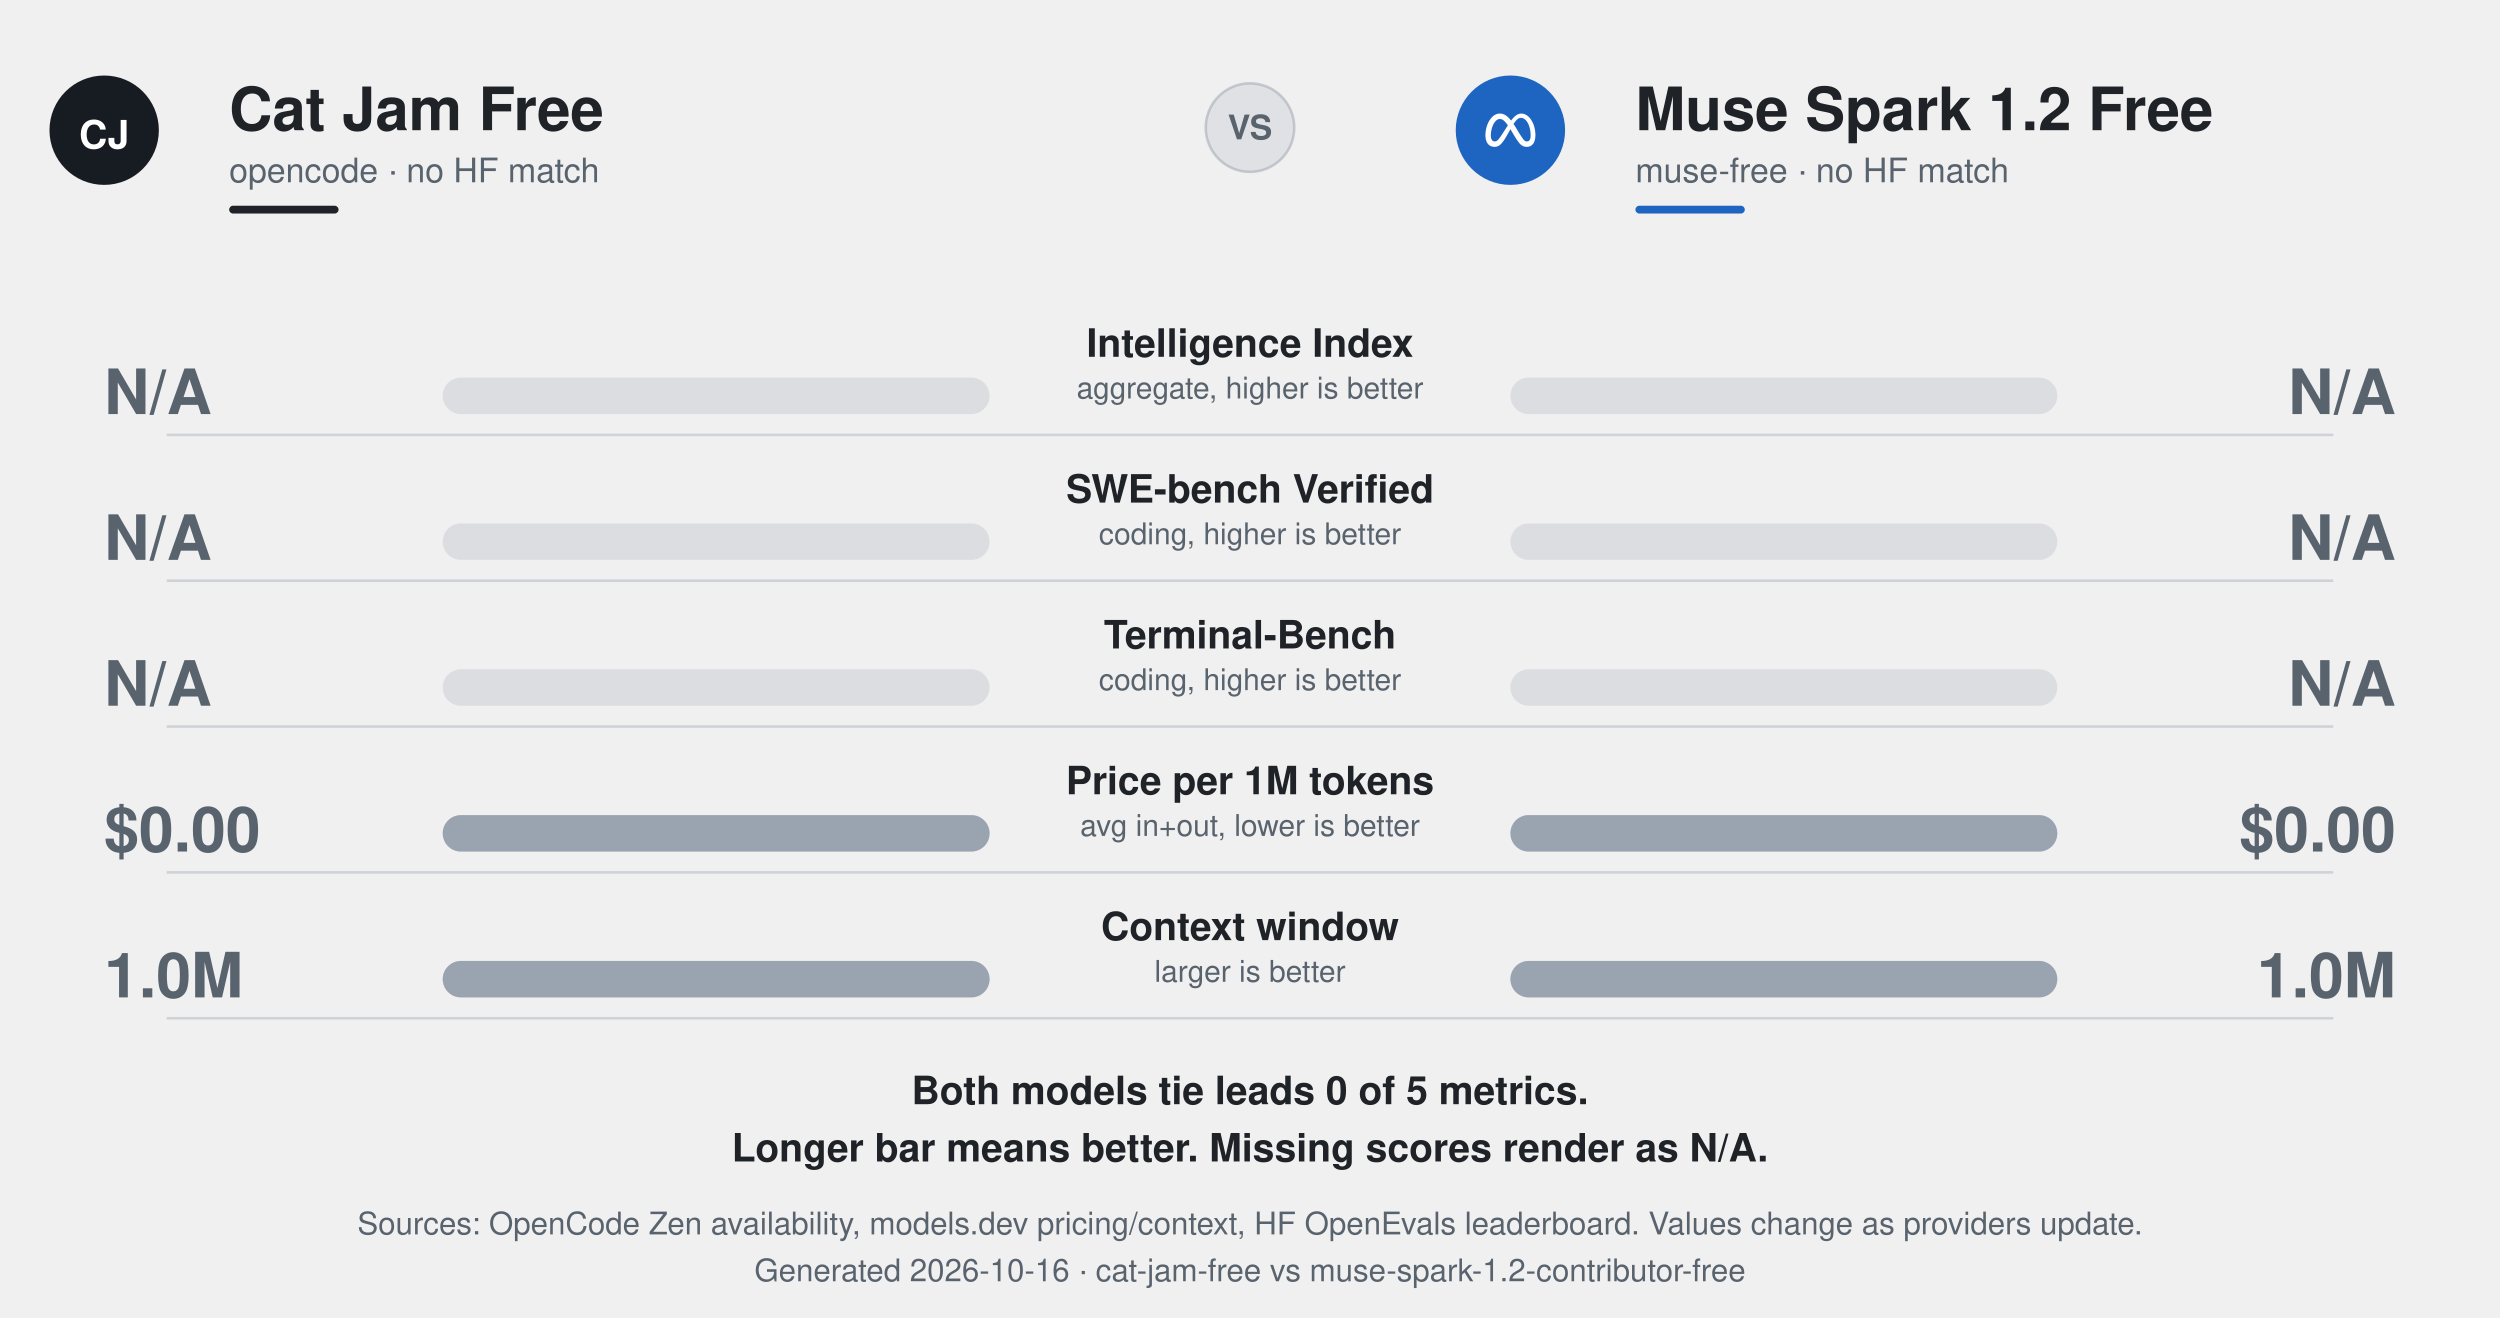
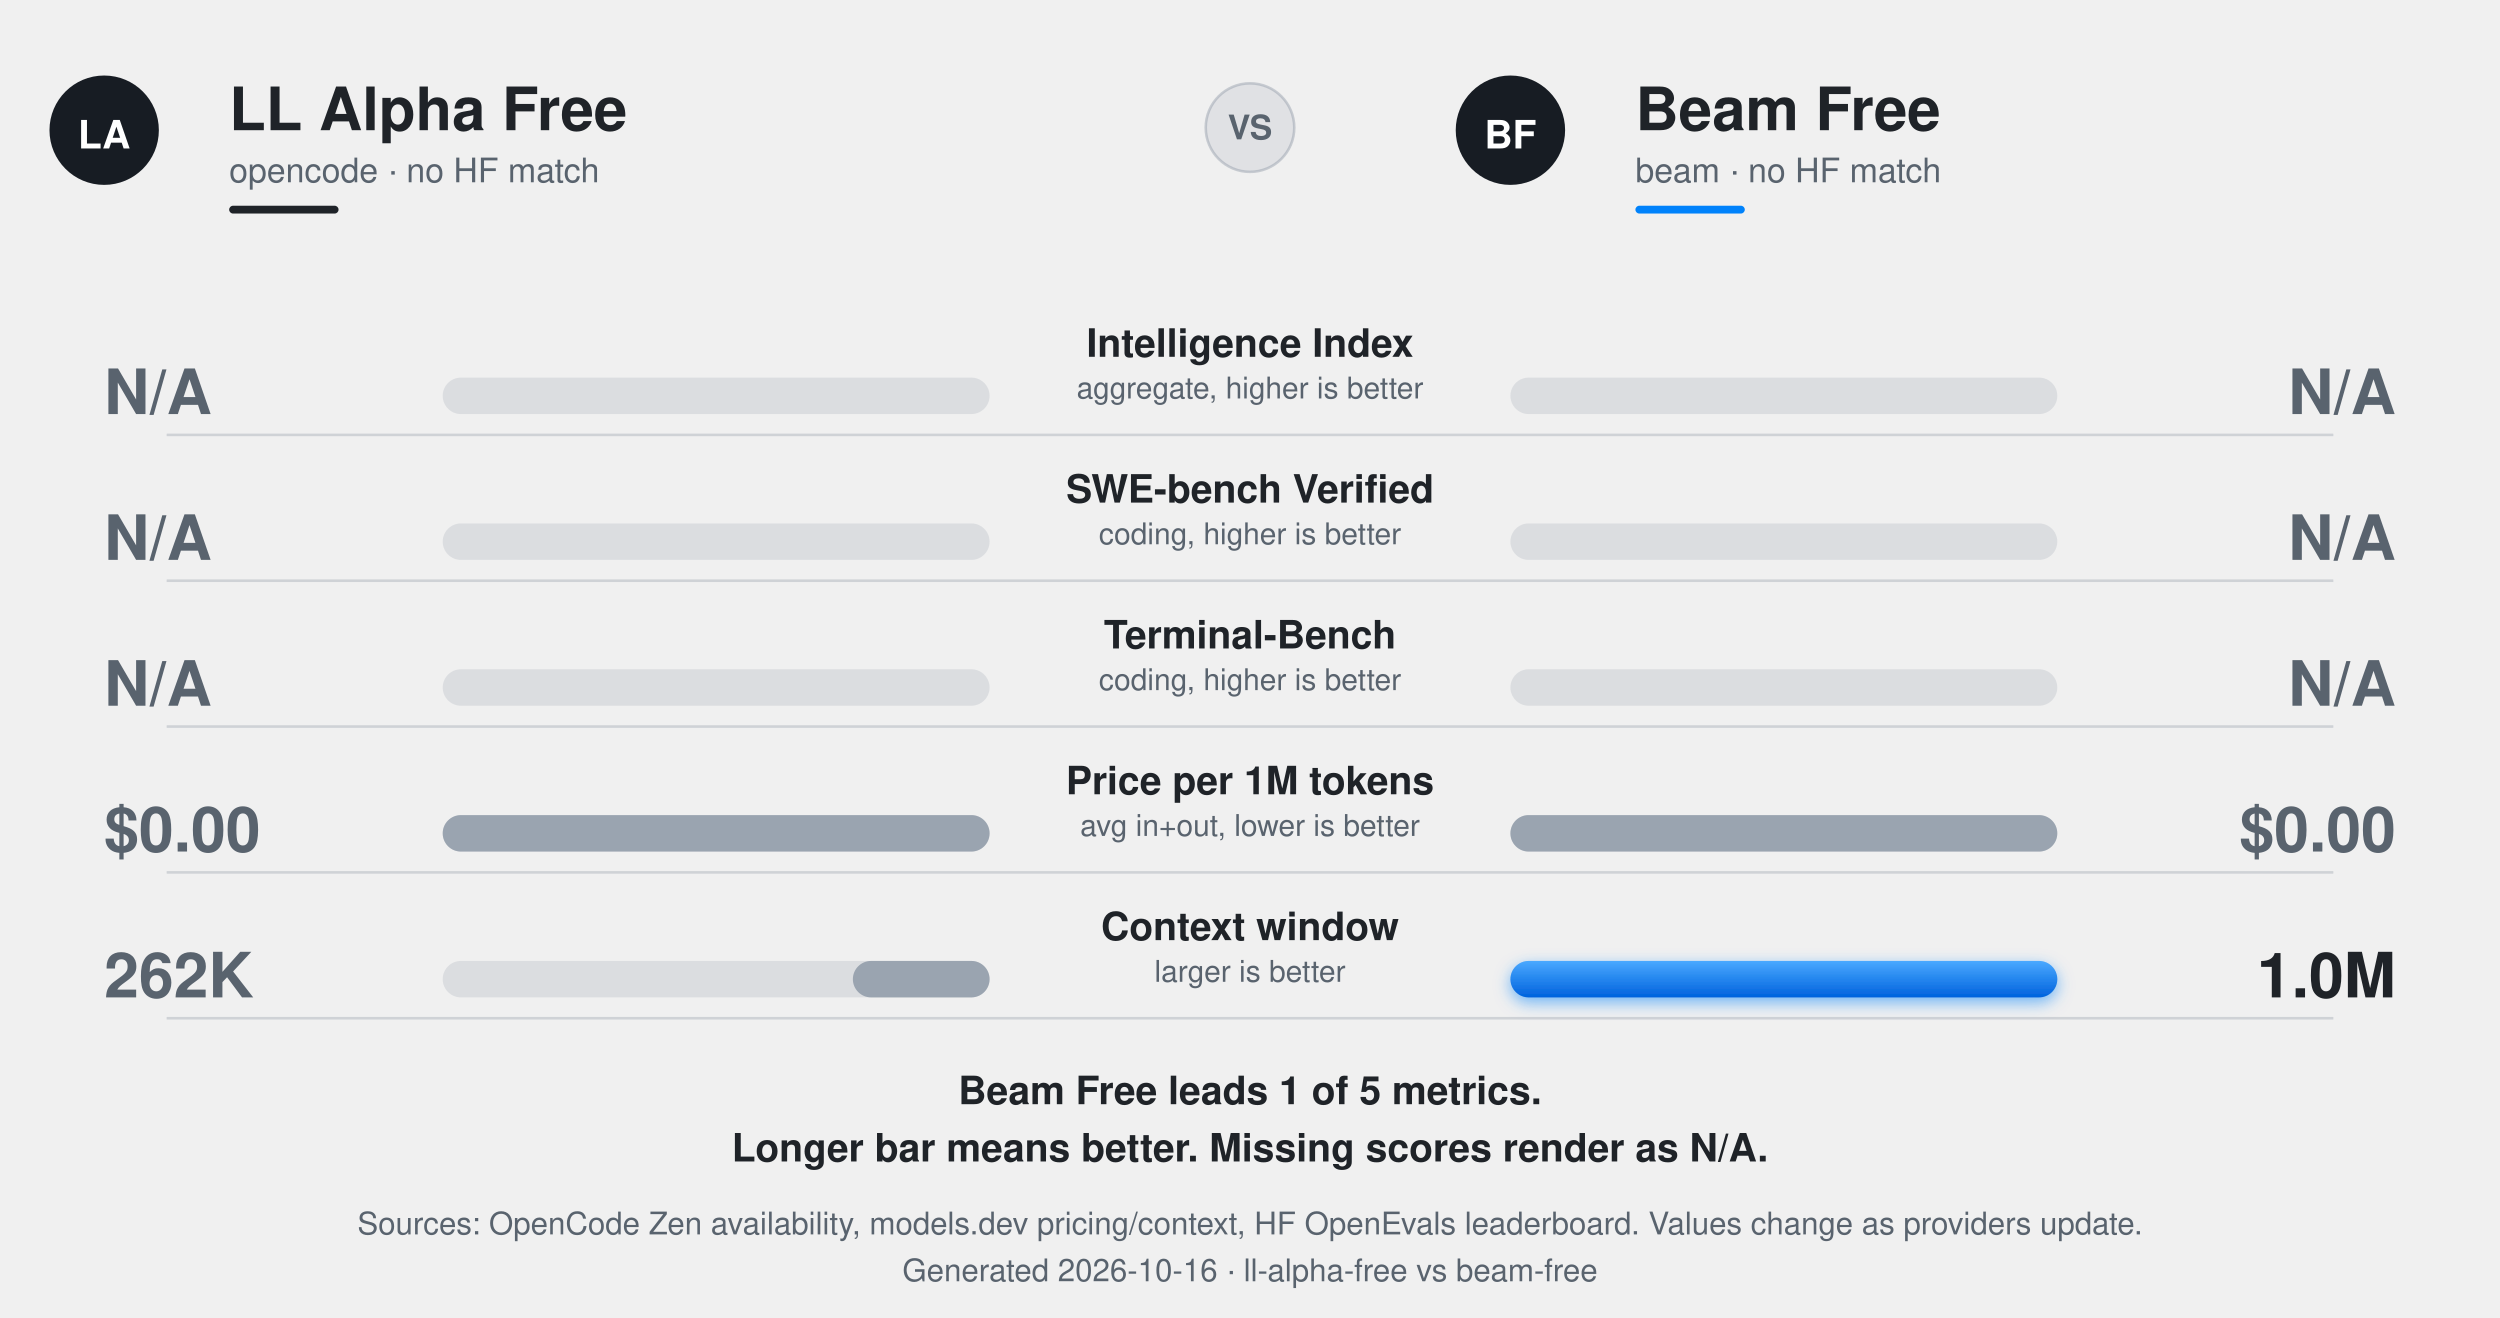
<svg xmlns="http://www.w3.org/2000/svg" width="960" height="506" viewBox="0 0 960 506" role="img" aria-labelledby="t d">
  <defs>
    <linearGradient id="gWin" x1="0" y1="0" x2="0" y2="1">
      <stop offset="0" stop-color="#4aa9ff" />
      <stop offset="1" stop-color="#0062dd" />
    </linearGradient>
    <linearGradient id="gLeft" x1="0" y1="0" x2="0" y2="1">
      <stop offset="0" stop-color="#4a545f" />
      <stop offset="1" stop-color="#171c23" />
    </linearGradient>
    <filter id="glowW" x="-30%" y="-150%" width="160%" height="400%">
      <feDropShadow dx="0" dy="2" stdDeviation="3" flood-color="#0082fb" flood-opacity=".55" />
    </filter>
    <style>
      text{font-variant-numeric:tabular-nums}
      @media (prefers-color-scheme:dark){
        .ink{fill:#f0f6fc}.mute{fill:#9198a1}.win{fill:#f0f6fc}.lose{fill:#8b95a1}
      }
    </style>
  </defs>
  <g font-family="ui-sans-serif,-apple-system,Segoe UI,Helvetica,Arial,sans-serif">
    <g transform="translate(40 50)">
      <circle r="21" fill="#171c23" />
-       <text y="7" text-anchor="middle" font-size="15" font-weight="800" fill="#fff">CJ</text>
+       <text y="7" text-anchor="middle" font-size="15" font-weight="800" fill="#fff">LA</text>
    </g>
-     <text x="88" y="50" class="ink" fill="#1f2328" font-size="23" font-weight="800">Cat Jam Free</text>
+     <text x="88" y="50" class="ink" fill="#1f2328" font-size="23" font-weight="800">LL Alpha Free</text>
    <text x="88" y="70" class="mute" fill="#59636e" font-size="13">opencode · no HF match</text>
    <rect class="ink" fill="#1f2328" x="88" y="79" width="42" height="3" rx="1.5" />
    <g transform="translate(580 50)">
-       <circle r="21" fill="#1d65c1" />
-       <g transform="translate(-9.6 -9.6) scale(0.8)" fill="#fff">
-         <path d="M6.897 4c1.915 0 3.516.932 5.43 3.376l.282-.373c.19-.246.383-.484.58-.71l.313-.35C14.588 4.788 15.792 4 17.225 4c1.273 0 2.469.557 3.491 1.516l.218.213c1.73 1.765 2.917 4.71 3.053 8.026l.011.392.002.25c0 1.501-.28 2.759-.818 3.7l-.14.23-.108.153c-.301.42-.664.758-1.086 1.009l-.265.142-.087.04a3.493 3.493 0 01-.302.118 4.117 4.117 0 01-1.33.208c-.524 0-.996-.067-1.438-.215-.614-.204-1.163-.56-1.726-1.116l-.227-.235c-.753-.812-1.534-1.976-2.493-3.586l-1.43-2.41-.544-.895-1.766 3.13-.343.592C7.597 19.156 6.227 20 4.356 20c-1.21 0-2.205-.42-2.936-1.182l-.168-.184c-.484-.573-.837-1.311-1.043-2.189l-.067-.32a8.69 8.69 0 01-.136-1.288L0 14.468c.002-.745.06-1.49.174-2.23l.1-.573c.298-1.53.828-2.958 1.536-4.157l.209-.34c1.177-1.83 2.789-3.053 4.615-3.16L6.897 4zm-.033 2.615l-.201.01c-.83.083-1.606.673-2.252 1.577l-.138.199-.01.018c-.67 1.017-1.185 2.378-1.456 3.845l-.004.022a12.591 12.591 0 00-.207 2.254l.002.188c.004.18.017.36.04.54l.043.291c.092.503.257.908.486 1.208l.117.137c.303.323.698.492 1.17.492 1.1 0 1.796-.676 3.696-3.641l2.175-3.4.454-.701-.139-.198C9.11 7.3 8.084 6.616 6.864 6.616zm10.196-.552l-.176.007c-.635.048-1.223.359-1.82.933l-.196.198c-.439.462-.887 1.064-1.367 1.807l.266.398c.18.274.362.56.55.858l.293.475 1.396 2.335.695 1.114c.583.926 1.03 1.6 1.408 2.082l.213.262c.282.326.529.54.777.673l.102.05c.227.1.457.138.718.138.176.002.35-.023.518-.073.338-.104.61-.32.813-.637l.095-.163.077-.162c.194-.459.29-1.06.29-1.785l-.006-.449c-.08-2.871-.938-5.372-2.2-6.798l-.176-.189c-.67-.683-1.444-1.074-2.27-1.074z" />
-       </g>
+       <circle r="21" fill="#171c23" />
+       <text y="7" text-anchor="middle" font-size="15" font-weight="800" fill="#fff">BF</text>
    </g>
-     <text x="628" y="50" class="ink" fill="#1f2328" font-size="23" font-weight="800">Muse Spark 1.2 Free</text>
-     <text x="628" y="70" class="mute" fill="#59636e" font-size="13">muse-free · no HF match</text>
-     <rect fill="#1d65c1" x="628" y="79" width="42" height="3" rx="1.5" />
+     <text x="628" y="50" class="ink" fill="#1f2328" font-size="23" font-weight="800">Beam Free</text>
+     <text x="628" y="70" class="mute" fill="#59636e" font-size="13">beam · no HF match</text>
+     <rect fill="#0082fb" x="628" y="79" width="42" height="3" rx="1.5" />
    <g transform="translate(480 49)">
      <circle r="17" fill="#8892a0" fill-opacity=".15" stroke="#8892a0" stroke-opacity=".4" />
      <text y="4.5" text-anchor="middle" font-size="13" font-weight="800" class="mute" fill="#59636e">VS</text>
    </g>
    <g class="ink" fill="#1f2328" text-anchor="middle" opacity="1">
      <animate attributeName="opacity" values="0;0;1" keyTimes="0;.2;1" dur=".6s" begin="0.150s" fill="freeze" />
      <text x="480" y="137" font-size="15" font-weight="700">Intelligence Index</text>
      <text x="480" y="153" font-size="11.5" class="mute" fill="#59636e">aggregate, higher is better</text>
    </g>
    <rect fill="#8892a0" fill-opacity=".2" x="170" y="145" width="210" height="14" rx="7" />
    <rect fill="#8892a0" fill-opacity=".2" x="580" y="145" width="210" height="14" rx="7" />
    <rect class="loser" fill="#9aa4b0" x="380.00" y="145" width="0.00" height="14" rx="7">
      <animate attributeName="x" values="380;380;380.00" keyTimes="0;.15;1" dur="0.95s" begin="0.150s" calcMode="spline" keySplines="0 0 1 1;.2 .75 .25 1" fill="freeze" />
      <animate attributeName="width" values="0;0;0.00" keyTimes="0;.15;1" dur="0.95s" begin="0.150s" calcMode="spline" keySplines="0 0 1 1;.2 .75 .25 1" fill="freeze" />
    </rect>
    <rect class="loser" fill="#9aa4b0" x="580" y="145" width="0.00" height="14" rx="7">
      <animate attributeName="width" values="0;0;0.00" keyTimes="0;.15;1" dur="0.95s" begin="0.150s" calcMode="spline" keySplines="0 0 1 1;.2 .75 .25 1" fill="freeze" />
    </rect>
    <g class="lose" fill="#59636e" opacity="1">
      <animate attributeName="opacity" values="0;0;1" keyTimes="0;.2;1" dur=".8s" begin="0.150s" fill="freeze" />
      <text x="40" y="159" font-size="24" font-weight="800">N/A</text>
    </g>
    <g class="lose" fill="#59636e" opacity="1">
      <animate attributeName="opacity" values="0;0;1" keyTimes="0;.2;1" dur=".8s" begin="0.150s" fill="freeze" />
      <text x="920" y="159" font-size="24" font-weight="800" text-anchor="end">N/A</text>
    </g>
    <line stroke="#7b8794" stroke-opacity=".28" x1="64" y1="167" x2="896" y2="167" />
    <g class="ink" fill="#1f2328" text-anchor="middle" opacity="1">
      <animate attributeName="opacity" values="0;0;1" keyTimes="0;.2;1" dur=".6s" begin="0.260s" fill="freeze" />
      <text x="480" y="193" font-size="15" font-weight="700">SWE-bench Verified</text>
      <text x="480" y="209" font-size="11.5" class="mute" fill="#59636e">coding, higher is better</text>
    </g>
    <rect fill="#8892a0" fill-opacity=".2" x="170" y="201" width="210" height="14" rx="7" />
    <rect fill="#8892a0" fill-opacity=".2" x="580" y="201" width="210" height="14" rx="7" />
    <rect class="loser" fill="#9aa4b0" x="380.00" y="201" width="0.00" height="14" rx="7">
      <animate attributeName="x" values="380;380;380.00" keyTimes="0;.15;1" dur="1.10s" begin="0.260s" calcMode="spline" keySplines="0 0 1 1;.2 .75 .25 1" fill="freeze" />
      <animate attributeName="width" values="0;0;0.00" keyTimes="0;.15;1" dur="1.10s" begin="0.260s" calcMode="spline" keySplines="0 0 1 1;.2 .75 .25 1" fill="freeze" />
    </rect>
    <rect class="loser" fill="#9aa4b0" x="580" y="201" width="0.00" height="14" rx="7">
      <animate attributeName="width" values="0;0;0.00" keyTimes="0;.15;1" dur="1.10s" begin="0.260s" calcMode="spline" keySplines="0 0 1 1;.2 .75 .25 1" fill="freeze" />
    </rect>
    <g class="lose" fill="#59636e" opacity="1">
      <animate attributeName="opacity" values="0;0;1" keyTimes="0;.2;1" dur=".8s" begin="0.260s" fill="freeze" />
      <text x="40" y="215" font-size="24" font-weight="800">N/A</text>
    </g>
    <g class="lose" fill="#59636e" opacity="1">
      <animate attributeName="opacity" values="0;0;1" keyTimes="0;.2;1" dur=".8s" begin="0.260s" fill="freeze" />
      <text x="920" y="215" font-size="24" font-weight="800" text-anchor="end">N/A</text>
    </g>
    <line stroke="#7b8794" stroke-opacity=".28" x1="64" y1="223" x2="896" y2="223" />
    <g class="ink" fill="#1f2328" text-anchor="middle" opacity="1">
      <animate attributeName="opacity" values="0;0;1" keyTimes="0;.2;1" dur=".6s" begin="0.370s" fill="freeze" />
      <text x="480" y="249" font-size="15" font-weight="700">Terminal-Bench</text>
      <text x="480" y="265" font-size="11.5" class="mute" fill="#59636e">coding, higher is better</text>
    </g>
    <rect fill="#8892a0" fill-opacity=".2" x="170" y="257" width="210" height="14" rx="7" />
    <rect fill="#8892a0" fill-opacity=".2" x="580" y="257" width="210" height="14" rx="7" />
    <rect class="loser" fill="#9aa4b0" x="380.00" y="257" width="0.00" height="14" rx="7">
      <animate attributeName="x" values="380;380;380.00" keyTimes="0;.15;1" dur="1.25s" begin="0.370s" calcMode="spline" keySplines="0 0 1 1;.2 .75 .25 1" fill="freeze" />
      <animate attributeName="width" values="0;0;0.00" keyTimes="0;.15;1" dur="1.25s" begin="0.370s" calcMode="spline" keySplines="0 0 1 1;.2 .75 .25 1" fill="freeze" />
    </rect>
    <rect class="loser" fill="#9aa4b0" x="580" y="257" width="0.00" height="14" rx="7">
      <animate attributeName="width" values="0;0;0.00" keyTimes="0;.15;1" dur="1.25s" begin="0.370s" calcMode="spline" keySplines="0 0 1 1;.2 .75 .25 1" fill="freeze" />
    </rect>
    <g class="lose" fill="#59636e" opacity="1">
      <animate attributeName="opacity" values="0;0;1" keyTimes="0;.2;1" dur=".8s" begin="0.370s" fill="freeze" />
      <text x="40" y="271" font-size="24" font-weight="800">N/A</text>
    </g>
    <g class="lose" fill="#59636e" opacity="1">
      <animate attributeName="opacity" values="0;0;1" keyTimes="0;.2;1" dur=".8s" begin="0.370s" fill="freeze" />
      <text x="920" y="271" font-size="24" font-weight="800" text-anchor="end">N/A</text>
    </g>
    <line stroke="#7b8794" stroke-opacity=".28" x1="64" y1="279" x2="896" y2="279" />
    <g class="ink" fill="#1f2328" text-anchor="middle" opacity="1">
      <animate attributeName="opacity" values="0;0;1" keyTimes="0;.2;1" dur=".6s" begin="0.480s" fill="freeze" />
      <text x="480" y="305" font-size="15" font-weight="700">Price per 1M tokens</text>
      <text x="480" y="321" font-size="11.5" class="mute" fill="#59636e">avg in+out, lower is better</text>
    </g>
    <rect fill="#8892a0" fill-opacity=".2" x="170" y="313" width="210" height="14" rx="7" />
    <rect fill="#8892a0" fill-opacity=".2" x="580" y="313" width="210" height="14" rx="7" />
    <rect class="loser" fill="#9aa4b0" x="170.00" y="313" width="210.00" height="14" rx="7">
      <animate attributeName="x" values="380;380;170.00" keyTimes="0;.15;1" dur="1.40s" begin="0.480s" calcMode="spline" keySplines="0 0 1 1;.2 .75 .25 1" fill="freeze" />
      <animate attributeName="width" values="0;0;210.00" keyTimes="0;.15;1" dur="1.40s" begin="0.480s" calcMode="spline" keySplines="0 0 1 1;.2 .75 .25 1" fill="freeze" />
    </rect>
    <rect class="loser" fill="#9aa4b0" x="580" y="313" width="210.00" height="14" rx="7">
      <animate attributeName="width" values="0;0;210.00" keyTimes="0;.15;1" dur="1.40s" begin="0.480s" calcMode="spline" keySplines="0 0 1 1;.2 .75 .25 1" fill="freeze" />
    </rect>
    <g class="lose" fill="#59636e" opacity="1">
      <animate attributeName="opacity" values="0;0;1" keyTimes="0;.2;1" dur=".8s" begin="0.480s" fill="freeze" />
      <text x="40" y="327" font-size="24" font-weight="800">$0.00</text>
    </g>
    <g class="lose" fill="#59636e" opacity="1">
      <animate attributeName="opacity" values="0;0;1" keyTimes="0;.2;1" dur=".8s" begin="0.480s" fill="freeze" />
      <text x="920" y="327" font-size="24" font-weight="800" text-anchor="end">$0.00</text>
    </g>
    <line stroke="#7b8794" stroke-opacity=".28" x1="64" y1="335" x2="896" y2="335" />
    <g class="ink" fill="#1f2328" text-anchor="middle" opacity="1">
      <animate attributeName="opacity" values="0;0;1" keyTimes="0;.2;1" dur=".6s" begin="0.590s" fill="freeze" />
      <text x="480" y="361" font-size="15" font-weight="700">Context window</text>
      <text x="480" y="377" font-size="11.5" class="mute" fill="#59636e">larger is better</text>
    </g>
    <rect fill="#8892a0" fill-opacity=".2" x="170" y="369" width="210" height="14" rx="7" />
    <rect fill="#8892a0" fill-opacity=".2" x="580" y="369" width="210" height="14" rx="7" />
-     <rect class="loser" fill="#9aa4b0" x="170.00" y="369" width="210.00" height="14" rx="7">
-       <animate attributeName="x" values="380;380;170.00" keyTimes="0;.15;1" dur="1.55s" begin="0.590s" calcMode="spline" keySplines="0 0 1 1;.2 .75 .25 1" fill="freeze" />
-       <animate attributeName="width" values="0;0;210.00" keyTimes="0;.15;1" dur="1.55s" begin="0.590s" calcMode="spline" keySplines="0 0 1 1;.2 .75 .25 1" fill="freeze" />
+     <rect class="loser" fill="#9aa4b0" x="327.50" y="369" width="52.50" height="14" rx="7">
+       <animate attributeName="x" values="380;380;327.50" keyTimes="0;.15;1" dur="1.55s" begin="0.590s" calcMode="spline" keySplines="0 0 1 1;.2 .75 .25 1" fill="freeze" />
+       <animate attributeName="width" values="0;0;52.50" keyTimes="0;.15;1" dur="1.55s" begin="0.590s" calcMode="spline" keySplines="0 0 1 1;.2 .75 .25 1" fill="freeze" />
    </rect>
-     <rect class="loser" fill="#9aa4b0" x="580" y="369" width="210.00" height="14" rx="7">
+     <rect class="bm" fill="url(#gWin)" x="580" y="369" width="210.00" height="14" rx="7" filter="url(#glowW)">
      <animate attributeName="width" values="0;0;210.00" keyTimes="0;.15;1" dur="1.55s" begin="0.590s" calcMode="spline" keySplines="0 0 1 1;.2 .75 .25 1" fill="freeze" />
    </rect>
    <g class="lose" fill="#59636e" opacity="1">
      <animate attributeName="opacity" values="0;0;1" keyTimes="0;.2;1" dur=".8s" begin="0.590s" fill="freeze" />
-       <text x="40" y="383" font-size="24" font-weight="800">1.0M</text>
+       <text x="40" y="383" font-size="24" font-weight="800">262K</text>
    </g>
-     <g class="lose" fill="#59636e" opacity="1">
+     <g class="win" fill="#1f2328" opacity="1">
      <animate attributeName="opacity" values="0;0;1" keyTimes="0;.2;1" dur=".8s" begin="0.590s" fill="freeze" />
      <text x="920" y="383" font-size="24" font-weight="800" text-anchor="end">1.0M</text>
    </g>
    <line stroke="#7b8794" stroke-opacity=".28" x1="64" y1="391" x2="896" y2="391" />
    <g class="ink" fill="#1f2328" text-anchor="middle" opacity="1">
-       <text x="480" y="424" font-size="15" font-weight="600">Both models tie leads 0 of 5 metrics.</text>
+       <text x="480" y="424" font-size="15" font-weight="600">Beam Free leads 1 of 5 metrics.</text>
      <text x="480" y="446" font-size="15" font-weight="600">Longer bar means better. Missing scores render as N/A.</text>
    </g>
    <g class="mute" fill="#59636e" text-anchor="middle" opacity="1">
      <text x="480" y="474" font-size="12">Sources: OpenCode Zen availability, models.dev pricing/context, HF OpenEvals leaderboard. Values change as providers update.</text>
-       <text x="480" y="492" font-size="12">Generated 2026-10-16 · cat-jam-free vs muse-spark-1.2-contributor-free</text>
+       <text x="480" y="492" font-size="12">Generated 2026-10-16 · ll-alpha-free vs beam-free</text>
    </g>
  </g>
</svg>
